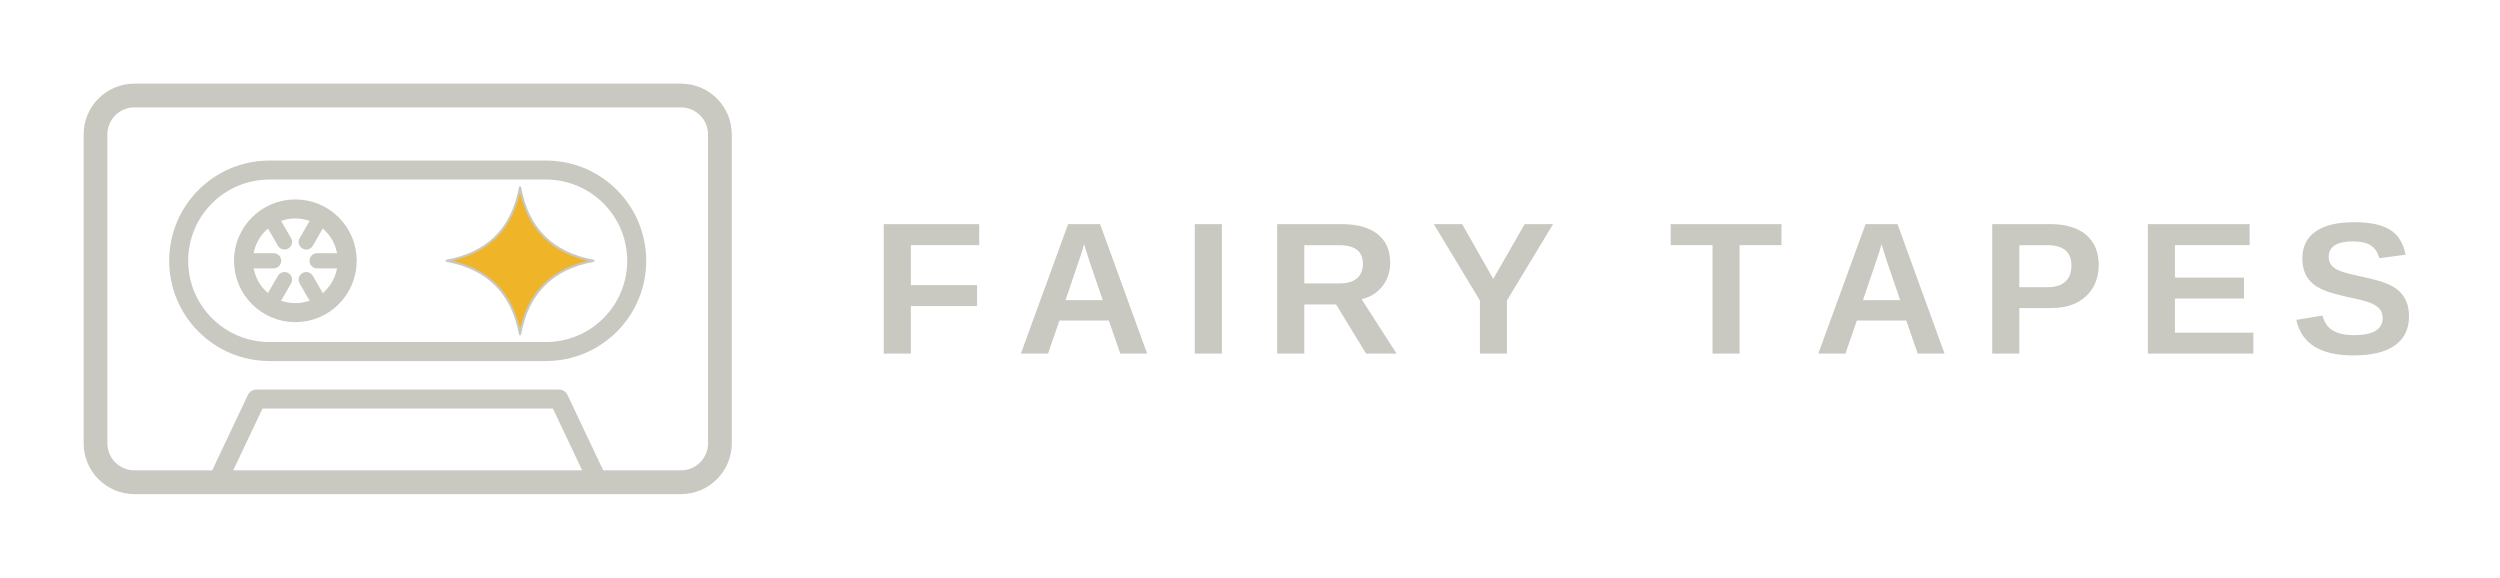
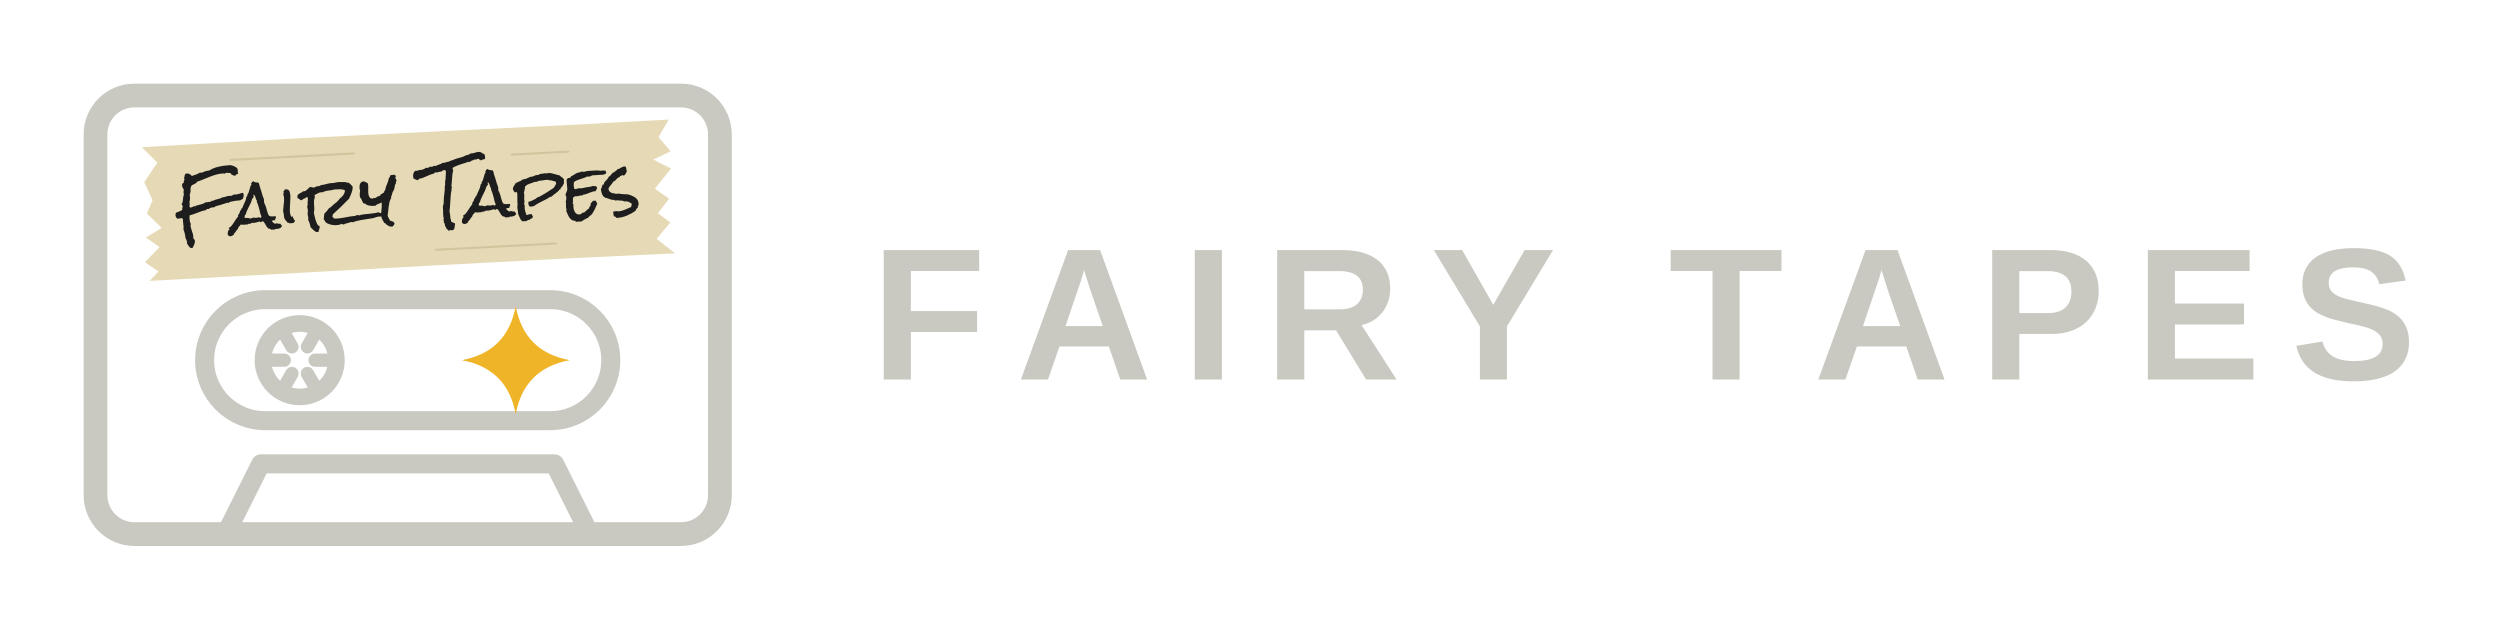
- <svg xmlns="http://www.w3.org/2000/svg" viewBox="0 0 717.44 165.8" width="717.44" height="165.8">
-   <g transform="translate(24 24) scale(0.62)" fill="none" stroke="#c9c9c2" stroke-linejoin="round">
-     <rect x="5.5" y="5.5" width="289" height="179" rx="18" stroke-width="11" />
-     <rect x="44" y="40" width="212" height="84" rx="42" stroke-width="8.8" />
-     <path d="M62 184L80 146H220L238 184" stroke-width="8.8" />
-     <circle cx="98" cy="82" r="24" stroke-width="8.8" />
-     <g stroke-width="7.04" stroke-linecap="round">
-       <path d="M108.08 82L116.72 82" />
-       <path d="M103.04 90.73L107.36 98.21" />
-       <path d="M92.96 90.73L88.64 98.21" />
-       <path d="M87.92 82L79.28 82" />
-       <path d="M92.96 73.27L88.64 65.79" />
-       <path d="M103.04 73.27L107.36 65.79" />
+ <svg xmlns="http://www.w3.org/2000/svg" viewBox="0 0 717.44 180.68" width="717.44" height="180.68">
+   <g transform="translate(24 24) scale(0.62)">
+     <g fill="none" stroke="#c9c9c2" stroke-linejoin="round">
+       <rect x="5.5" y="5.5" width="289" height="203" rx="18" stroke-width="11" />
+       <rect x="56" y="100" width="188" height="56" rx="28" stroke-width="8.8" />
+       <path d="M66 208L82 176H218L234 208" stroke-width="8.8" />
    </g>
-     <path d="M202 48Q207.29 76.71 236 82Q207.29 87.29 202 116Q196.71 87.29 168 82Q196.71 76.71 202 48Z" fill="#f0b429" />
+     <circle cx="100" cy="128" r="17" fill="none" stroke="#c9c9c2" stroke-width="7.7" />
+     <g stroke="#c9c9c2" stroke-width="6.16" stroke-linecap="round">
+       <path d="M107.14 128L113.26 128" />
+       <path d="M103.57 134.18L106.63 139.48" />
+       <path d="M96.43 134.18L93.37 139.48" />
+       <path d="M92.86 128L86.74 128" />
+       <path d="M96.43 121.82L93.37 116.52" />
+       <path d="M103.57 121.82L106.63 116.52" />
+     </g>
+     <path d="M200 103Q203.89 124.11 225 128Q203.89 131.89 200 153Q196.11 131.89 175 128Q196.11 124.11 200 103Z" fill="#f0b429" />
+     <g transform="translate(150 54) rotate(-3) translate(-123 -31)">
+       <path d="M1.4 0L8.17 7.55L1.66 16.22L5.07 24.77L2.12 30.78L8.6 37.81L1.06 41.86L7.15 46.64L0.03 53.25L6.08 57.87L1.72 62L74.8 61.9L135.71 61.75L196.61 61.74L245.33 62L237.14 54.86L243.88 47.6L238.3 43.05L243.84 36.63L237.52 31.6L245.52 22.71L237.52 18.13L245.71 14.71L240.49 7.86L245.64 0L196.79 0.08L135.73 -0.15L74.67 -0.32Z" fill="#e6dab6" stroke-linejoin="round" />
+       <path d="M42.08 8.06H99.2M134.93 54.56H190.57M172.21 12.4H198.41" stroke="#d2c59e" stroke-width="1" stroke-linecap="round" />
+       <path d="M47.31 24.54Q47.31 25 47.16 25.51Q47 26.03 46.76 26.42Q46.37 26.48 46.06 26.7Q45.76 26.91 45.58 26.97Q45.19 27.03 44.67 27Q44.16 27 43.73 27.03Q42.94 27.09 42.16 27.21Q41.37 27.33 40.61 27.48Q40.55 27.48 40.49 27.51Q40.43 27.51 40.43 27.58Q40.43 27.64 40.46 27.7Q40.49 27.76 40.49 27.82Q40.49 27.91 40.31 27.91Q39.97 27.91 39.85 27.7Q38.91 27.94 37.97 28.18Q37.03 28.45 36.06 28.67Q35.61 28.76 35.15 28.85Q34.67 28.94 34.21 29.09Q33.97 29.15 33.73 29.3L33.28 29.61Q33.12 29.58 33 29.55Q32.88 29.55 32.76 29.55Q32.24 29.55 31.7 29.73Q31.12 29.91 30.73 30.24L30.52 30.24Q30.21 30.24 30.09 30.15Q29.82 30.12 29.76 30.33Q29.7 30.52 29.55 30.67Q28.55 30.76 27.58 31.03Q26.61 31.27 25.67 31.61Q24.7 31.91 23.76 32.21Q22.79 32.52 21.82 32.7Q21.7 33.3 21.7 34.06Q21.7 34.67 21.79 35.42Q21.91 36.21 22.24 36.73L22.24 36.79Q22.24 36.94 22.12 37Q22 37.06 22 37.21Q22 37.97 22.18 38.67Q22.33 39.33 22.52 40Q22.7 40.64 22.85 41.27Q23.03 41.94 23.03 42.61Q23.03 42.79 23 42.97Q23 43.12 22.97 43.3Q23.06 43.58 23.24 43.76Q23.46 43.91 23.61 44.15Q23.64 44.3 23.64 44.43L23.64 44.73Q23.64 45.21 23.52 45.61Q23.4 46 23.21 46.34Q23.06 46.67 22.85 47Q22.64 47.37 22.46 47.76Q22.15 47.82 21.97 47.82Q21.55 47.82 21.27 47.61Q20.97 47.37 20.76 47Q20.58 46.67 20.36 46.34Q20.18 45.97 19.91 45.73Q19.94 45.58 19.97 45.46Q19.97 45.34 19.97 45.18Q19.97 44.61 19.79 44.03Q19.58 43.49 19.36 42.97Q19.33 41.97 19.15 41Q18.97 40.03 18.64 39.06Q18.7 38.73 18.73 38.36Q18.76 38.03 18.76 37.7Q18.76 36.85 18.67 36Q18.58 35.12 18.64 34.27Q18.55 34.12 18.46 34.03Q18.36 33.91 18.3 33.76L18.18 33.76Q17.76 33.76 17.33 33.85Q16.91 33.91 16.52 33.91Q16.36 33.91 16.24 33.91Q16.12 33.88 15.97 33.85Q15.64 33.55 15.48 33.12Q15.3 32.7 15.3 32.27Q15.3 31.61 15.64 31.09Q16.39 30.91 17.12 30.64Q17.85 30.39 18.52 30.03Q18.61 29.61 18.64 29.15Q18.64 28.7 18.94 28.33Q18.85 28.09 18.67 27.91Q18.46 27.7 18.46 27.42Q18.46 27.3 18.52 27.06Q18.82 26.73 18.94 26.21Q19.06 25.73 19.15 25.15Q19.24 24.61 19.33 24.03Q19.42 23.48 19.7 23.03Q19.64 22.79 19.61 22.51Q19.58 22.24 19.58 22Q19.58 21.64 19.64 21.27Q19.67 20.91 19.79 20.57Q19.46 20.18 19.27 19.67Q19.06 19.15 19.06 18.63Q19.06 17.66 20 17.39Q19.97 17.3 19.97 17.21Q19.94 17.12 19.94 17.03Q19.94 16.76 20.09 16.51Q20.24 16.27 20.33 16.03Q20.18 15.66 20.18 15.39Q20.18 15.15 20.27 14.97Q20.36 14.76 20.43 14.54Q20.52 14.24 20.55 14Q20.61 13.76 20.7 13.57Q20.82 13.42 21.03 13.33Q21.21 13.24 21.64 13.24Q22.27 13.24 22.88 13.63Q23.49 14.03 23.82 14.54Q24.15 14.51 24.4 14.39Q24.64 14.3 24.88 14.21Q25.09 14.12 25.33 14.06Q25.61 13.97 25.94 14Q26.03 13.79 26.27 13.72Q26.49 13.63 26.73 13.6Q26.97 13.54 27.15 13.48Q27.37 13.39 27.43 13.15Q27.55 13.24 27.7 13.24Q27.85 13.24 28 13.18Q28.15 13.15 28.3 13.15Q28.49 13.15 28.61 13.27Q29.4 12.85 30.24 12.66Q31.12 12.45 32 12.42Q34.03 11.3 36.31 10.91Q38.55 10.48 40.85 10.48Q41.16 10.48 41.49 10.45Q41.79 10.45 42.09 10.51Q42.4 10.57 42.79 10.72Q43.22 10.88 43.61 11.06Q44 11.27 44.37 11.54Q44.7 11.79 44.94 12Q45.19 12.51 45.19 13.03Q45.19 13.27 45.16 13.48Q45.13 13.69 45.13 13.94Q45.13 14.3 45.28 14.76Q45.19 14.72 44.97 14.72Q44.7 14.72 44.55 14.82Q44.37 14.94 44.22 15.09Q44.06 15.24 43.94 15.36Q43.79 15.48 43.67 15.48Q43.43 15.48 43.28 15.39Q43.13 15.3 42.94 15.21Q42.79 15.09 42.61 15.03Q42.43 14.94 42.19 14.97L42.19 14.85Q42.19 14.54 42 14.42Q41.79 14.33 41.67 14.12Q41.22 14.09 40.79 14Q40.37 13.91 39.91 13.91Q39.34 13.91 39 14.33Q38.85 14.27 38.76 14.18Q38.64 14.09 38.46 14.12L38.37 14.12Q36.79 14.12 35.25 14.45Q33.7 14.79 32.18 15.3Q30.7 15.79 29.18 16.33Q27.67 16.91 26.15 17.3Q25.79 17.79 25.43 18Q25.03 18.24 24.67 18.39Q24.3 18.54 23.94 18.66Q23.58 18.82 23.33 19.15Q23.09 19.48 22.94 20.06Q22.82 20.63 22.88 21.64Q22.73 21.82 22.7 22.03Q22.67 22.24 22.64 22.42Q22.61 22.6 22.55 22.79Q22.49 22.97 22.33 23.12Q22.39 23.42 22.43 23.7Q22.46 24 22.46 24.3Q22.46 25.54 22.03 26.73Q22.18 26.97 22.18 27.27Q22.18 27.58 22.09 27.85Q22 28.12 22 28.45Q22 28.76 22.12 28.97Q22.3 28.97 22.33 29.09L22.52 29.09Q23.06 29.09 23.43 28.82Q23.82 28.58 24.27 28.58Q24.36 28.58 24.46 28.64Q24.58 28.67 24.67 28.67Q24.88 28.67 24.85 28.55Q24.82 28.39 25 28.33L26.06 28.15Q27.06 27.97 27.97 27.73Q28.88 27.45 29.76 26.97Q29.97 27.06 30.24 27.06Q30.49 27.06 30.76 26.97Q31 26.91 31.24 26.91Q31.46 26.91 31.58 26.97Q31.76 26.85 32.03 26.76Q32.28 26.7 32.31 26.42L32.37 26.42Q32.49 26.42 32.55 26.48Q32.61 26.54 32.73 26.54L32.85 26.54Q33.46 26.24 33.97 26.12Q34.79 25.91 35.76 25.73Q36.7 25.57 37.43 25.15Q38.31 25.15 39.09 24.88Q39.91 24.61 40.76 24.61Q41.12 24.61 41.46 24.73Q41.76 24.51 42.16 24.42Q42.55 24.33 42.82 24.09Q43 24.12 43.19 24.15Q43.4 24.15 43.58 24.15Q44.49 24.15 45.31 23.91Q46.1 23.64 46.97 23.54Q47.19 23.76 47.25 24.03Q47.31 24.27 47.31 24.54ZM64.25 39.76Q64.16 40.15 63.89 40.43Q63.61 40.67 63.22 40.82Q62.82 40.97 62.43 41Q62.04 41.06 61.7 41.06Q61.55 41.06 61.43 41.03Q61.31 41.03 61.16 41.03Q61.01 41.03 61.01 41.18Q61.01 41.3 60.85 41.37Q60.7 41.3 60.55 41.27Q60.4 41.27 60.25 41.27Q60.07 41.27 59.85 41.27Q59.67 41.3 59.49 41.3Q59.25 41.3 59.16 41.27Q59.04 41.21 58.98 41.12Q58.88 41.06 58.82 40.97Q58.76 40.88 58.61 40.82Q58.4 40.73 58.28 40.79Q58.13 40.85 57.85 40.61Q57.52 40.3 57.25 39.88Q57.01 39.46 56.76 38.97Q56.52 38.52 56.28 38.03Q56.01 37.55 55.64 37.21L55.4 37.21Q54.88 37.21 54.67 37.64Q54.52 37.55 54.37 37.43Q54.22 37.3 54.04 37.21Q53.37 37.43 52.61 37.55Q51.88 37.7 51.16 37.7L50.73 37.7Q50.55 37.7 50.34 37.64Q50.07 37.76 49.82 37.94Q49.58 38.09 49.28 38.09Q49.1 38.09 48.85 37.97Q48.7 37.97 48.7 38.12Q48.73 38.27 48.52 38.27L48.25 38.27Q47.82 38.27 47.43 38.3Q47.03 38.33 46.61 38.33Q46.06 38.33 45.46 38.18Q45.31 38.27 45.13 38.27Q45 38.33 44.97 38.46Q44.91 38.61 44.85 38.7Q44.79 38.79 44.67 38.88Q44.58 38.94 44.4 38.91Q44.34 39.27 44.09 39.49Q43.85 39.7 43.85 40.09Q43.55 40.27 43.34 40.55Q43.13 40.82 42.91 41.12Q42.7 41.4 42.49 41.67Q42.28 41.94 41.94 42.09Q41.79 42.27 41.85 42.64Q41.52 42.91 41.06 43.12Q40.58 43.34 40.16 43.34Q39.31 43.34 38.97 42.43Q38.97 42.12 39.03 41.79Q39.06 41.43 39.15 41.12Q39.25 40.82 39.43 40.58Q39.61 40.3 39.94 40.18Q39.94 39.94 39.76 39.82Q39.58 39.73 39.61 39.46Q40.4 39.06 41 38.46Q41.58 37.82 42.06 37.12Q42.55 36.43 43.06 35.73Q43.58 35 44.19 34.46L44.19 33.82Q45.06 32.88 45.34 31.7Q45.67 31.64 45.76 31.39Q45.88 31.18 45.88 30.85Q46.03 30.85 46.06 30.7Q46.13 30.58 46.31 30.64Q46.58 29.91 46.91 29.33Q47.25 28.73 47.55 28.12Q47.88 27.51 48.16 26.88Q48.4 26.21 48.52 25.42Q48.91 25.39 48.97 25.03Q49 24.67 49.07 24.36Q49.52 23.94 49.73 23.39Q49.97 22.82 50.13 22.21Q50.31 21.6 50.55 21Q50.76 20.39 51.19 19.91L51.19 19.82Q51.19 19.7 51.07 19.63Q50.94 19.6 50.94 19.45Q50.97 19.42 50.97 19.39Q51.31 19.24 51.49 18.91Q51.67 18.54 52.04 18.42Q52.64 18.91 53.13 19.03Q53.61 19.12 54.37 19.18Q54.76 19.6 54.79 20.18Q54.85 20.76 55.01 21.3Q55.22 22.27 55.52 23.15Q55.79 24.06 55.95 25Q56.04 25.57 56.28 26.09Q56.49 26.58 56.58 27.12Q56.64 27.51 56.58 28.03Q56.52 28.58 56.7 28.94L56.91 29.42Q57.07 29.76 57.16 30.09Q57.28 30.45 57.37 30.82Q57.61 31.7 57.79 32.73Q57.98 33.73 58.4 34.58Q58.55 34.88 58.85 34.97Q59.16 35.09 59.55 35.15Q59.95 35.18 60.31 35.18Q60.67 35.15 60.95 35.15L61.25 35.15Q61.43 35.15 61.58 35.21Q61.7 35.46 61.7 35.64Q61.7 36 61.46 36.21Q61.25 36.39 61.25 36.67Q61.25 36.82 61.37 37Q61.25 36.97 61.01 36.97Q60.31 36.97 59.67 37.21Q59.92 37.7 60.31 38.06Q60.7 38.39 61.16 38.7Q61.43 38.46 61.76 38.46Q62.13 38.46 62.43 38.61Q62.73 38.76 63.1 38.76Q63.37 38.76 63.49 38.7Q63.73 38.94 63.89 39.24Q64.01 39.52 64.25 39.76ZM55.01 35Q54.94 34.52 54.79 34.3Q54.67 34.06 54.58 33.73Q54.46 33.33 54.43 32.85Q54.37 32.39 54.28 31.94Q54.07 30.94 53.82 29.91Q53.58 28.91 53.19 27.97Q53.31 27.79 53.31 27.64L53.31 27.54Q53.04 27.27 52.91 26.82Q52.79 26.39 52.7 25.97Q52.58 25.54 52.43 25.18Q52.28 24.82 51.91 24.57Q51.82 24.76 51.82 24.97Q51.82 25.18 51.88 25.36Q51.91 25.54 51.91 25.76Q51.61 25.91 51.49 26.21Q51.34 26.51 51.07 26.7Q50.82 27.64 50.37 28.48Q49.94 29.33 49.43 30.15Q48.94 31 48.52 31.82Q48.07 32.67 47.79 33.61Q47.43 33.85 47.28 34.27Q47.16 34.7 47.16 35.09Q47.43 35.24 47.76 35.27Q48.1 35.27 48.43 35.27Q48.76 35.27 49.04 35.33Q49.34 35.39 49.58 35.64Q49.97 35.52 50.43 35.49Q50.88 35.42 51.19 35.21Q51.76 35.42 52.46 35.42Q52.79 35.42 53.16 35.36Q53.49 35.3 53.82 35.21Q54.07 35.27 54.22 35.42Q54.37 35.55 54.67 35.52Q54.82 35.39 54.85 35.27Q54.88 35.12 55.01 35ZM70.43 37.85Q70.28 38.09 70.07 38.27Q69.86 38.49 69.67 38.7Q69.46 38.76 69.22 38.76Q68.98 38.76 68.73 38.76Q68.52 38.76 68.34 38.76Q68.13 38.76 68.04 38.88Q67.8 38.82 67.67 38.67Q67.55 38.52 67.25 38.49Q67.13 38.46 67.01 38.49Q66.58 37.97 66.19 37.43Q65.83 36.85 65.52 36.33Q65.49 35.24 65.34 34.12Q65.31 33.85 65.25 33.61Q65.19 33.33 65.16 33.09Q65.16 32.79 65.19 32.52Q65.25 32.24 65.28 32Q65.4 31.15 65.52 30.3Q65.67 29.48 65.8 28.64Q65.92 27.85 65.92 27Q65.92 26.15 65.64 25.42L65.61 25.27Q65.67 25.03 65.76 24.88Q65.83 24.73 65.86 24.51Q65.92 24.18 65.7 24.03Q65.8 23.79 66.01 23.73Q66.22 23.64 66.25 23.39Q66.28 23.27 66.25 23.15Q66.49 23.06 66.73 22.97Q66.98 22.91 67.22 22.97Q67.61 23.03 67.92 23.21Q68.19 23.42 68.46 23.64Q68.95 25.06 68.86 26.67Q68.77 28.24 68.55 29.85Q68.34 31.42 68.28 32.97Q68.22 34.49 68.77 35.79L68.83 35.82Q68.98 35.85 69.07 35.7Q69.16 35.58 69.31 35.61Q69.4 35.67 69.43 35.67Q69.55 36.24 69.83 36.79Q70.1 37.33 70.43 37.85ZM111.1 36.76Q111.04 37.21 110.77 37.46Q110.53 37.67 110.2 37.88Q110.07 37.85 109.92 37.85Q109.8 37.82 109.65 37.82Q108.74 37.79 107.92 38.06Q107.1 38.33 106.26 38.46Q105.95 38.52 105.68 38.49Q105.44 38.49 105.16 38.55Q104.22 38.7 103.16 38.76Q102.1 38.85 101.04 39Q99.98 39.12 98.95 39.33Q97.92 39.52 97.04 39.88Q96.95 39.82 96.86 39.73Q96.77 39.67 96.65 39.67Q96.34 39.67 96.1 39.76Q95.83 39.85 95.56 39.82Q95.25 40 94.92 40.06Q94.59 40.12 94.25 40.18Q93.89 40.21 93.59 40.3Q93.25 40.4 92.95 40.64Q92.71 40.52 92.37 40.52Q92.04 40.49 91.92 40.27Q91.22 40.61 90.5 40.7Q89.74 40.79 88.95 40.76Q88.46 40.73 87.8 40.61Q87.16 40.49 86.49 40.27Q85.86 40.03 85.28 39.73Q84.74 39.43 84.43 38.97Q84.22 38.7 84.13 38.33Q84.04 37.97 83.71 37.79Q83.8 37.12 83.92 36.46Q84.04 35.82 84.16 35.12Q84.77 34.64 85.28 34.06Q85.83 33.52 86.28 32.88Q86.86 32.61 87.34 32.24Q87.83 31.85 88.31 31.45Q88.8 31.06 89.28 30.67Q89.8 30.27 90.34 29.97Q90.43 29.79 90.59 29.64Q90.77 29.51 90.95 29.36Q91.13 29.24 91.25 29.09Q91.4 28.91 91.47 28.67Q92.5 28.06 93.28 27.12Q94.04 26.15 94.28 24.97Q93.77 24.57 93.13 24.42Q92.5 24.3 91.83 24.24Q91.22 24.21 90.59 24.24Q89.95 24.27 89.31 24.21Q88.65 24.42 87.98 24.48Q87.28 24.54 86.59 24.57Q85.92 24.64 85.25 24.76Q84.59 24.88 83.95 25.24Q83.83 25.24 83.74 25.21Q83.62 25.18 83.52 25.18Q82.55 25.15 81.74 25.54Q80.92 25.97 80.1 26.33Q80.04 26.45 80.04 26.51Q80.04 26.7 80.13 26.85Q80.19 27.03 80.19 27.21Q80.16 27.24 80.16 27.27Q80.16 27.3 80.13 27.33Q80.1 27.45 80.07 27.58Q80.01 27.7 79.95 27.85Q79.65 28.79 79.62 29.73Q79.58 30.48 79.62 31.21Q79.65 31.97 79.62 32.73Q79.55 33.7 79.31 34.52Q79.46 35.21 79.58 36Q79.71 36.79 79.86 37.55Q80.04 38.33 80.31 39.06Q80.55 39.79 80.98 40.43Q80.95 40.49 81.01 40.52Q81.07 40.55 81.1 40.55L81.34 40.55Q81.49 40.55 81.46 40.67Q81.52 40.76 81.55 40.82Q81.59 40.91 81.68 40.97Q81.74 41.06 81.68 41.21Q81.65 41.79 81.37 42.3Q81.1 42.79 81.07 43.4Q80.71 43.49 80.4 43.49Q79.89 43.46 79.52 43.18Q79.13 42.94 78.8 42.58Q78.49 42.24 78.19 41.88Q77.89 41.49 77.52 41.24Q77.31 40.4 77.13 39.4Q76.95 38.39 76.49 37.67Q76.61 37.43 76.61 37.03Q76.65 36.43 76.52 35.85Q76.37 35.27 76.43 34.7Q76.43 34.36 76.52 34.03Q76.58 33.7 76.61 33.39Q76.65 32.88 76.52 32.42Q76.37 31.94 76.4 31.42Q76.43 31.18 76.52 30.97Q76.58 30.76 76.74 30.58Q76.58 30.21 76.65 29.91Q76.68 29.39 76.77 28.94Q76.86 28.51 76.89 28.06Q76.89 27.82 76.86 27.61Q76.83 27.39 76.77 27.18L76.49 27.09Q76.31 27.09 76.16 27.18Q76.01 27.27 75.89 27.39Q75.77 27.48 75.68 27.58Q75.58 27.64 75.49 27.64Q75.43 27.64 75.37 27.64Q75.28 27.61 75.22 27.61Q75.16 27.61 75.01 27.73Q74.83 27.85 74.61 28Q74.4 28.12 74.19 28.24Q73.98 28.39 73.86 28.42Q73.52 28.36 73.34 28.18Q73.16 28.03 72.98 27.88Q72.83 27.7 72.64 27.58Q72.46 27.42 72.22 27.45Q72.13 27.3 72.1 27.09Q72.1 26.88 72.13 26.67L72.13 26.18Q72.31 25.82 72.67 25.54Q73.01 25.3 73.4 25.12L74.16 24.79Q74.55 24.61 74.86 24.33L75.13 24.33Q75.68 24.36 76.07 24.12Q76.46 23.88 76.83 23.57Q77.19 23.27 77.55 22.94Q77.92 22.6 78.37 22.42Q78.68 22.57 79.04 22.7Q79.4 22.79 79.8 22.82Q80.16 22.82 80.58 22.7Q81.01 22.57 81.22 22.27Q81.37 22.33 81.49 22.33Q81.59 22.33 81.74 22.33Q82.19 22.36 82.62 22.21Q83.07 22.06 83.49 21.82Q84.07 21.85 84.65 21.73Q85.22 21.64 85.8 21.51Q86.37 21.39 86.95 21.3Q87.53 21.18 88.13 21.21Q89.1 21.24 90.04 21.06Q91.01 20.85 91.98 20.91Q92.65 20.94 93.31 21Q93.98 21.06 94.68 21.06Q95.04 21.21 95.37 21.36Q95.68 21.48 96.16 21.42Q97.1 22.24 97.86 23.3L97.86 23.79Q97.83 24.48 97.62 25.12Q97.44 25.79 97.13 26.42Q96.86 27.06 96.53 27.67Q96.22 28.27 95.92 28.85Q93.98 30.61 92.07 32.33Q90.13 34.03 88.1 35.64Q88.04 35.94 87.95 36.18Q87.83 36.39 87.8 36.67Q87.8 36.82 87.83 36.91Q88.04 36.97 88.19 37.12Q88.37 37.3 88.31 37.55L88.59 37.55Q88.71 37.55 88.71 37.67L89.19 37.7Q90.31 37.76 91.43 37.64Q92.56 37.52 93.71 37.39Q94.86 37.24 95.98 37.09Q97.1 36.97 98.22 36.94Q98.5 36.85 98.77 36.79Q99.07 36.73 99.31 36.55L99.41 36.55Q99.62 36.55 99.71 36.67Q99.83 36.79 100.01 36.82Q100.16 36.82 100.35 36.76Q100.5 36.7 100.68 36.67Q101.1 36.55 101.56 36.52Q102.01 36.49 102.47 36.43Q104.16 36.27 105.86 36.24Q107.56 36.21 109.23 35.82Q109.38 36.03 109.65 36.09Q109.92 36.18 110.2 36.24Q110.5 36.3 110.74 36.39Q111.01 36.49 111.1 36.76ZM118.35 21.54Q118.35 21.82 118.14 22Q117.92 22.18 117.92 22.27Q117.92 22.42 117.98 22.51Q118.04 22.57 118.04 22.67L118.04 22.82Q117.74 23.12 117.59 23.45Q117.44 23.79 117.35 24.18Q117.26 24.54 117.2 24.91Q117.11 25.3 116.98 25.67Q116.83 26.03 116.62 26.27Q116.38 26.51 116.23 26.85Q115.98 27.39 115.86 27.94Q115.74 28.51 115.38 28.97L115.38 29.12Q115.35 29.33 115.5 29.48Q114.92 30.21 114.59 31.24Q114.29 32.27 114.07 33.36Q113.86 34.49 113.71 35.61Q113.56 36.7 113.35 37.58Q113.5 38.24 113.8 38.82Q114.14 39.4 114.41 40.03Q115.01 40.15 115.56 40.43Q116.11 40.7 116.35 41.27Q116.29 41.88 115.95 42.21Q115.62 42.55 115.17 42.88Q114.83 42.76 114.62 42.7Q114.41 42.61 114.01 42.67Q113.44 42.24 112.95 41.97Q112.47 41.7 112.07 41.06Q112.01 40.97 111.89 40.97L111.65 40.97Q111.5 40.61 111.29 40.21Q111.07 39.82 110.86 39.4Q110.65 38.94 110.53 38.52Q110.38 38.09 110.38 37.73Q110.38 36.21 110.65 34.73Q110.92 33.24 110.92 31.7L110.92 31.39Q110.35 31.55 109.77 31.82Q109.2 32.09 108.59 32.24Q108.38 32.3 108.35 32.45Q108.32 32.58 108.16 32.67Q107.89 32.7 107.62 32.73Q107.35 32.73 107.1 32.73Q106.62 32.73 106.07 32.7Q105.5 32.64 104.98 32.49Q104.44 32.36 103.98 32.09Q103.53 31.82 103.16 31.39Q103.1 31.42 103.01 31.45Q102.95 31.48 102.86 31.48Q102.77 31.48 102.68 31.45Q102.59 31.42 102.53 31.39Q102.28 31.09 102.13 30.7L101.83 29.91Q101.68 29.55 101.53 29.18Q101.35 28.82 101.04 28.55Q100.95 28 100.95 27.48Q100.95 26.97 101.04 26.45Q101.1 25.97 101.25 25.45Q101.13 25.09 101.07 24.73Q101.04 24.33 101.04 23.94Q101.04 23.51 101.13 23.03Q101.22 22.54 101.44 22.15Q101.65 21.76 102.01 21.48Q102.38 21.21 102.92 21.21Q103.5 21.21 104.01 21.54Q104.5 21.85 104.98 22.18Q105.04 22.51 105.07 22.88Q105.1 23.21 105.1 23.61Q105.1 24.3 105.01 25.03Q104.95 25.76 104.95 26.48Q104.95 27.27 105.13 27.94Q105.35 28.61 105.83 29.18L105.95 29.18Q106.19 29.15 106.38 29.27Q106.56 29.39 106.77 29.39Q106.98 29.39 107.1 29.24Q107.23 29.06 107.41 29.06Q107.59 29.06 107.68 29.12Q107.77 29.18 107.83 29.18Q108.13 29.18 108.56 28.94Q108.98 28.7 109.1 28.42Q109.23 28.51 109.38 28.51Q109.62 28.51 109.83 28.36Q110.04 28.21 110.38 28.21Q110.53 28.21 110.5 28Q110.47 27.76 110.59 27.7Q110.95 27.54 111.38 27.27Q111.8 27 112.07 26.94Q112.23 26.54 112.44 26.21Q112.68 25.88 112.92 25.57Q113.01 24.88 113.26 24.27Q113.53 23.64 113.83 23.03Q114.14 22.39 114.38 21.79Q114.65 21.15 114.74 20.48Q115.07 20.15 115.26 19.79Q115.47 19.39 115.59 19Q115.89 18.91 116.35 18.91Q116.8 18.88 117.11 18.88L117.62 18.88Q117.71 19.06 117.86 19.21L118.14 19.51Q117.89 19.91 117.89 20.33Q117.89 20.67 118.04 20.97Q118.17 21.27 118.35 21.54ZM159.81 13.69Q159.57 13.85 159.32 13.88Q159.05 13.91 158.75 13.97Q158.47 14 158.23 14.09Q158.02 14.18 157.9 14.42Q157.6 14.12 157.23 13.91Q156.87 13.69 156.54 13.48Q156.23 13.54 155.93 13.69Q155.63 13.85 155.35 13.85Q155.14 13.85 154.93 13.69Q154.69 13.88 154.38 14Q154.08 14.09 153.72 14.18Q153.38 14.27 153.11 14.42Q152.84 14.57 152.72 14.85Q152.66 14.72 152.41 14.76Q152.2 14.82 152.17 14.63Q151.23 14.94 150.26 15.18Q149.26 15.42 148.29 15.69Q147.32 15.97 146.38 16.27Q145.44 16.6 144.53 17.09Q144.5 17.12 144.5 17.18Q144.5 17.45 144.59 17.73Q144.68 18 144.75 18.24Q144.2 20.03 144.05 21.91Q143.87 23.76 143.56 25.57L143.56 25.7Q143.56 25.85 143.68 25.91Q143.81 26 143.81 26.15L143.78 26.21Q143.62 26.3 143.56 26.48Q143.5 26.64 143.5 26.82Q143.5 26.94 143.56 27.18Q143.05 28.85 142.9 30.61Q142.75 32.36 142.5 34.09L142.23 36.06Q142.17 36.21 142.14 36.39Q142.08 36.55 142.08 36.73Q142.08 37.67 142.23 38.58Q142.35 39.49 142.29 40.43Q142.56 40.85 142.56 41.24Q142.56 41.37 142.53 41.52Q142.53 41.67 142.5 41.82Q142.9 42.21 143.41 42.37Q143.93 42.55 144.32 42.88L144.32 43Q144.32 43.3 144.23 43.58Q144.17 43.85 144.11 44.15Q144.05 44.4 143.96 44.85Q143.9 45.27 143.78 45.43Q143.62 45.64 143.35 45.79Q143.05 45.97 142.81 45.97Q142.71 45.97 142.53 45.88Q142.38 45.79 142.29 45.73Q142.14 45.73 141.9 45.88Q141.65 46.03 141.44 46.03Q141.32 46.03 141.23 46Q141.14 46 141.02 45.94Q140.9 45.64 140.68 45.43Q140.44 45.18 140.17 45Q140.2 44.58 140.02 44.37Q139.84 44.15 139.65 43.82Q139.59 43.43 139.56 42.88Q139.5 42.37 139.11 42.12Q139.23 41.91 139.23 41.55Q139.23 41.4 139.2 41.24Q139.14 41.06 139.02 40.97L139.02 40.91Q138.99 40.76 139.11 40.67Q139.23 40.61 139.23 40.46L139.23 40.33Q139.05 39.4 139.05 38.36Q139.05 37.39 139.11 36.43Q139.14 35.46 139.11 34.49Q139.26 34.33 139.38 34Q139.47 33.7 139.53 33.3Q139.59 32.91 139.62 32.55Q139.62 32.18 139.65 31.94Q139.81 30.24 140.14 28.61Q140.44 26.97 140.5 25.24Q140.65 25 140.68 24.64Q140.71 24.24 140.71 23.82Q140.71 23.39 140.78 22.97Q140.84 22.54 141.02 22.27Q141.02 21.42 141.17 20.57Q141.32 19.76 141.32 18.88Q141.32 18.48 141.23 18.03Q140.93 17.91 140.68 17.91Q140.38 17.91 140.02 18.03Q139.68 18.18 139.53 18.45Q138.9 18.48 138.26 18.63Q137.65 18.82 137.02 18.82L136.71 18.82Q136.62 18.82 136.47 18.79Q136.26 18.88 136.02 18.94Q135.8 19 135.84 19.3Q134.93 19.39 134.05 19.7Q133.17 19.97 132.32 20.33Q131.47 20.67 130.59 20.97Q129.71 21.24 128.8 21.33Q128.47 21.48 128.38 21.97Q127.74 21.91 127.29 21.64Q126.83 21.36 126.26 21.12Q126.08 20.51 126.08 19.94Q126.08 19.21 126.38 18.54Q126.65 17.85 127.32 17.51Q127.47 17.54 127.59 17.57Q127.71 17.57 127.83 17.57Q128.32 17.57 128.8 17.39Q129.26 17.24 129.77 17.24Q129.93 17.24 130.11 17.3Q130.29 17.21 130.62 17.12Q130.93 17.06 131.2 16.97Q131.5 16.91 131.71 16.76Q131.96 16.6 132.02 16.33Q132.17 16.45 132.35 16.48Q132.53 16.51 132.71 16.51Q133.08 16.51 133.5 16.36Q133.93 16.21 134.14 15.91Q134.35 16.12 134.74 16.12Q135.17 16.12 135.56 15.91Q135.96 15.69 136.35 15.69Q136.62 15.69 136.77 15.91Q137.11 15.63 137.56 15.48Q137.99 15.33 138.47 15.21Q138.93 15.09 139.32 14.94Q139.71 14.79 139.96 14.54Q140.11 14.57 140.41 14.57Q140.93 14.57 141.38 14.42Q141.84 14.3 142.32 14.18L142.93 14.12Q143.17 14.09 143.38 13.97Q143.56 13.85 143.78 13.76Q143.99 13.66 144.2 13.6Q144.41 13.54 144.75 13.57Q145.44 13.21 146.26 13Q147.05 12.79 147.9 12.63Q148.72 12.45 149.5 12.24Q150.32 12.03 151.02 11.57L151.11 11.57Q151.72 11.57 152.29 11.36Q152.87 11.15 153.35 10.82Q153.44 10.85 153.53 10.85L153.75 10.85Q154.57 10.85 155.35 10.6Q156.14 10.36 156.99 10.36Q157.5 10.36 157.81 10.48Q158.08 10.63 158.32 10.82Q158.57 11 158.84 11.18Q159.11 11.36 159.51 11.45Q159.78 11.97 159.78 12.54Q159.78 13.12 159.81 13.69ZM172.81 39.76Q172.72 40.15 172.45 40.43Q172.17 40.67 171.78 40.82Q171.39 40.97 170.99 41Q170.6 41.06 170.26 41.06Q170.11 41.06 169.99 41.03Q169.87 41.03 169.72 41.03Q169.57 41.03 169.57 41.18Q169.57 41.3 169.42 41.37Q169.26 41.3 169.11 41.27Q168.96 41.27 168.81 41.27Q168.63 41.27 168.42 41.27Q168.23 41.3 168.05 41.3Q167.81 41.3 167.72 41.27Q167.6 41.21 167.54 41.12Q167.45 41.06 167.39 40.97Q167.32 40.88 167.17 40.82Q166.96 40.73 166.84 40.79Q166.69 40.85 166.42 40.61Q166.08 40.3 165.81 39.88Q165.57 39.46 165.32 38.97Q165.08 38.52 164.84 38.03Q164.57 37.55 164.2 37.21L163.96 37.21Q163.45 37.21 163.23 37.64Q163.08 37.55 162.93 37.43Q162.78 37.3 162.6 37.21Q161.93 37.43 161.17 37.55Q160.44 37.7 159.72 37.7L159.29 37.7Q159.11 37.7 158.9 37.64Q158.63 37.76 158.38 37.94Q158.14 38.09 157.84 38.09Q157.66 38.09 157.41 37.97Q157.26 37.97 157.26 38.12Q157.29 38.27 157.08 38.27L156.81 38.27Q156.38 38.27 155.99 38.3Q155.6 38.33 155.17 38.33Q154.63 38.33 154.02 38.18Q153.87 38.27 153.69 38.27Q153.56 38.33 153.53 38.46Q153.47 38.61 153.41 38.7Q153.35 38.79 153.23 38.88Q153.14 38.94 152.96 38.91Q152.9 39.27 152.66 39.49Q152.41 39.7 152.41 40.09Q152.11 40.27 151.9 40.55Q151.69 40.82 151.47 41.12Q151.26 41.4 151.05 41.67Q150.84 41.94 150.5 42.09Q150.35 42.27 150.41 42.64Q150.08 42.91 149.62 43.12Q149.14 43.34 148.72 43.34Q147.87 43.34 147.53 42.43Q147.53 42.12 147.59 41.79Q147.62 41.43 147.72 41.12Q147.81 40.82 147.99 40.58Q148.17 40.3 148.5 40.18Q148.5 39.94 148.32 39.82Q148.14 39.73 148.17 39.46Q148.96 39.06 149.56 38.46Q150.14 37.82 150.63 37.12Q151.11 36.43 151.63 35.73Q152.14 35 152.75 34.46L152.75 33.82Q153.63 32.88 153.9 31.7Q154.23 31.64 154.32 31.39Q154.44 31.18 154.44 30.85Q154.6 30.85 154.63 30.7Q154.69 30.58 154.87 30.64Q155.14 29.91 155.47 29.33Q155.81 28.73 156.11 28.12Q156.44 27.51 156.72 26.88Q156.96 26.21 157.08 25.42Q157.47 25.39 157.54 25.03Q157.57 24.67 157.63 24.36Q158.08 23.94 158.29 23.39Q158.54 22.82 158.69 22.21Q158.87 21.6 159.11 21Q159.32 20.39 159.75 19.91L159.75 19.82Q159.75 19.7 159.63 19.63Q159.51 19.6 159.51 19.45Q159.54 19.42 159.54 19.39Q159.87 19.24 160.05 18.91Q160.23 18.54 160.6 18.42Q161.2 18.91 161.69 19.03Q162.17 19.12 162.93 19.18Q163.32 19.6 163.35 20.18Q163.41 20.76 163.57 21.3Q163.78 22.27 164.08 23.15Q164.35 24.06 164.51 25Q164.6 25.57 164.84 26.09Q165.05 26.58 165.14 27.12Q165.2 27.51 165.14 28.03Q165.08 28.58 165.26 28.94L165.48 29.42Q165.63 29.76 165.72 30.09Q165.84 30.45 165.93 30.82Q166.17 31.7 166.35 32.73Q166.54 33.73 166.96 34.58Q167.11 34.88 167.42 34.97Q167.72 35.09 168.11 35.15Q168.51 35.18 168.87 35.18Q169.23 35.15 169.51 35.15L169.81 35.15Q169.99 35.15 170.14 35.21Q170.26 35.46 170.26 35.64Q170.26 36 170.02 36.21Q169.81 36.39 169.81 36.67Q169.81 36.82 169.93 37Q169.81 36.97 169.57 36.97Q168.87 36.97 168.23 37.21Q168.48 37.7 168.87 38.06Q169.26 38.39 169.72 38.7Q169.99 38.46 170.32 38.46Q170.69 38.46 170.99 38.61Q171.29 38.76 171.66 38.76Q171.93 38.76 172.05 38.7Q172.29 38.94 172.45 39.24Q172.57 39.52 172.81 39.76ZM163.57 35Q163.51 34.52 163.35 34.3Q163.23 34.06 163.14 33.73Q163.02 33.33 162.99 32.85Q162.93 32.39 162.84 31.94Q162.63 30.94 162.38 29.91Q162.14 28.91 161.75 27.97Q161.87 27.79 161.87 27.64L161.87 27.54Q161.6 27.27 161.48 26.82Q161.35 26.39 161.26 25.97Q161.14 25.54 160.99 25.18Q160.84 24.82 160.47 24.57Q160.38 24.76 160.38 24.97Q160.38 25.18 160.44 25.36Q160.47 25.54 160.47 25.76Q160.17 25.91 160.05 26.21Q159.9 26.51 159.63 26.7Q159.38 27.64 158.93 28.48Q158.5 29.33 157.99 30.15Q157.5 31 157.08 31.82Q156.63 32.67 156.35 33.61Q155.99 33.85 155.84 34.27Q155.72 34.7 155.72 35.09Q155.99 35.24 156.32 35.27Q156.66 35.27 156.99 35.27Q157.32 35.27 157.6 35.33Q157.9 35.39 158.14 35.64Q158.54 35.52 158.99 35.49Q159.44 35.42 159.75 35.21Q160.32 35.42 161.02 35.42Q161.35 35.42 161.72 35.36Q162.05 35.3 162.38 35.21Q162.63 35.27 162.78 35.42Q162.93 35.55 163.23 35.52Q163.38 35.39 163.41 35.27Q163.45 35.12 163.57 35ZM195.69 25.45Q195.69 25.88 195.66 26.27Q195.63 26.7 195.57 27.12Q195.39 27.39 195.18 27.64Q194.99 27.85 194.93 28.18Q194.6 28.42 194.21 28.82Q193.81 29.24 193.87 29.67L193.45 29.67Q193.09 30.18 192.63 30.58Q192.15 30.97 191.63 31.3L190.57 32Q190.09 32.33 189.63 32.76Q189.39 32.79 189.24 32.85Q189.12 32.91 188.87 32.88Q187.96 33.49 186.96 33.91Q185.96 34.36 184.96 34.79Q183.99 35.21 182.99 35.7Q182.02 36.18 181.14 36.79Q181.05 36.76 180.9 36.76Q180.63 36.76 180.39 36.85Q180.11 36.91 179.84 36.91Q179.72 36.91 179.54 36.88Q179.33 36.85 179.24 36.79Q179.11 36.7 178.99 36.52Q178.87 36.33 178.81 36.12Q178.75 35.91 178.72 35.7Q178.69 35.49 178.69 35.33Q178.69 35.15 178.72 34.97Q178.75 34.76 178.81 34.58Q179.66 34.52 180.54 34.12Q181.42 33.73 182.21 33.39Q182.42 33.3 182.54 33.15Q182.69 33.03 182.84 32.94Q182.96 32.82 183.14 32.73Q183.33 32.64 183.6 32.64L183.69 32.64Q185.54 31.79 187.36 30.79Q189.15 29.79 190.9 28.73Q190.99 28.48 191.18 28.21Q191.39 27.94 191.57 27.7Q191.75 27.42 191.87 27.18Q192.02 26.91 192.02 26.64Q192.02 26.12 191.54 25.76L191.42 25.76Q191.06 25.76 190.78 25.64Q190.51 25.54 190.3 25.45Q190.05 25.33 189.75 25.27Q189.45 25.18 189.09 25.21Q188.93 25.09 188.6 25Q188.27 24.91 188.05 24.91Q186.99 24.91 185.96 25.06Q184.93 25.18 183.9 25.21Q183.63 25.36 183.39 25.48Q183.14 25.61 182.84 25.61Q182.69 25.61 182.57 25.57Q182.45 25.57 182.3 25.54Q181.72 25.79 181.02 25.94Q180.33 26.12 179.63 26.33Q178.93 26.54 178.33 26.88Q177.75 27.21 177.42 27.76Q177.42 27.91 177.48 28.03Q177.54 28.12 177.54 28.27L177.54 28.39Q177.36 28.58 177.3 28.79Q177.23 29 177.2 29.24Q177.17 29.45 177.14 29.67Q177.08 29.91 176.9 30.09Q177.02 30.55 177.02 31.09Q177.02 31.67 176.96 32.27Q176.87 32.85 176.87 33.45Q176.87 34 176.99 34.46Q176.81 34.64 176.84 34.97Q176.87 35.33 176.69 35.52Q176.69 35.76 176.84 35.85Q176.96 35.94 176.99 36.15Q176.87 36.64 176.87 37.24Q176.87 38.09 177.08 38.97Q177.27 39.88 177.54 40.73Q177.99 40.58 178.54 40.49Q179.11 40.36 179.6 40.36Q179.69 40.36 179.78 40.4Q179.87 40.4 179.96 40.4Q180.02 40.73 180.2 41Q180.39 41.27 180.51 41.58Q180.39 41.79 180.27 41.91Q180.17 42.06 180.17 42.3Q179.75 42.33 179.48 42.52Q179.2 42.7 178.9 42.94L178.78 42.94Q178.27 42.94 177.93 43.15Q177.63 43.34 177.2 43.58Q176.84 43.43 176.51 43.43Q176.11 43.43 175.72 43.58Q175.26 43.37 174.96 42.94Q174.66 42.52 174.45 41.97Q174.23 41.46 174.08 40.94Q173.93 40.4 173.72 39.97L173.72 39.49Q173.72 38.79 173.6 38.15Q173.51 37.52 173.51 36.85Q173.51 36.58 173.54 36.27Q173.6 36 173.72 35.73Q173.66 35.46 173.66 35.21L173.66 34.67Q173.66 33.76 173.72 32.88Q173.81 32 173.81 31.12Q173.81 30.45 173.72 29.79Q173.57 29.85 173.45 29.91Q173.33 29.94 173.17 29.94Q173.02 29.94 172.9 29.91Q172.78 29.91 172.66 29.88Q172.36 29.61 172.23 29.21Q172.11 28.82 171.9 28.51Q171.9 27.94 172.08 27.58Q172.23 27.21 172.48 26.88Q172.72 26.58 172.96 26.27Q173.2 26 173.39 25.54L173.51 25.54Q173.99 25.54 174.45 25.24Q174.93 24.91 175.51 24.91Q175.72 24.67 176.08 24.45Q176.45 24.27 176.84 24.15Q177.23 24.03 177.63 24Q178.02 23.94 178.39 23.94Q178.51 23.73 178.75 23.67Q178.99 23.61 179.24 23.51Q179.48 23.45 179.72 23.36Q179.93 23.3 180.08 23.09Q180.33 23.15 180.51 23.15Q180.9 23.15 181.27 23.03Q181.63 22.94 181.96 22.82Q182.33 22.67 182.69 22.54Q183.05 22.42 183.48 22.42Q183.63 22.42 183.78 22.45Q183.93 22.45 184.08 22.45Q184.3 22.45 184.36 22.3Q184.39 22.12 184.54 22.03Q184.63 22.06 184.87 22.06Q185.48 22.06 186.02 21.94Q186.6 21.85 187.18 21.85Q187.45 21.85 187.72 21.88Q187.99 21.91 188.24 22.03Q188.3 21.94 188.36 21.88Q188.42 21.82 188.45 21.73Q189.9 21.82 191.18 22.33Q192.48 22.82 193.87 23.21Q194.06 23.48 194.3 23.67L194.78 24.09Q195.06 24.3 195.3 24.51Q195.54 24.73 195.69 25ZM215.42 23.09L215.42 23.21Q215.21 23.27 215.21 23.51Q214.88 23.64 214.54 23.73Q214.18 23.79 213.85 23.94Q213.51 23.91 213.18 23.91Q212.85 23.88 212.51 23.88Q211.63 23.88 210.75 23.94Q209.85 24 208.97 23.94Q208.54 24.18 208.06 24.3Q207.57 24.45 207.12 24.45Q206.78 24.45 206.51 24.36Q205.78 24.73 204.97 24.94Q204.12 25.18 203.24 25.42Q202.39 25.64 201.6 25.91Q200.81 26.18 200.24 26.7Q200.18 27.12 200.15 27.51Q200.12 27.91 200.12 28.3Q200.12 28.7 200.15 29.06Q200.21 29.42 200.36 29.79Q200.51 29.85 200.69 29.88Q200.87 29.91 201.03 29.91Q201.18 29.91 201.33 29.85Q201.48 29.82 201.54 29.67Q202 29.61 202.42 29.61Q202.87 29.64 203.3 29.64Q203.75 29.64 204.18 29.61Q204.6 29.58 205.03 29.45Q205.51 29.33 205.97 29.3Q206.42 29.27 206.88 29.24Q207.3 29.21 207.78 29.15Q208.27 29.06 208.75 28.82Q209.15 28.97 209.54 28.97Q209.94 28.97 210.33 29.03Q210.54 29.18 210.66 29.36Q210.82 29.55 210.82 29.79Q210.82 30.18 210.51 30.61Q210.21 31.03 210.03 31.36L209.69 31.36Q209 31.36 208.33 31.58Q207.66 31.76 207 32Q206.33 32.27 205.66 32.45Q205 32.64 204.3 32.64Q204.18 32.64 204.15 32.79Q204.15 32.91 204.09 32.97Q203.94 32.94 203.63 32.94Q202.97 32.94 202.33 33.09Q201.72 33.24 201.06 33.24Q200.87 33.24 200.72 33.21Q200.54 33.21 200.36 33.18Q200.21 33.42 199.97 33.49Q199.72 33.58 199.51 33.73Q199.45 34 199.42 34.39Q199.42 34.79 199.39 35.18Q199.39 35.58 199.33 35.94Q199.27 36.27 199.09 36.49Q199.12 36.64 199.33 36.61Q199.51 36.55 199.51 36.79Q199.51 37.06 199.45 37.36Q199.42 37.64 199.42 37.94Q199.42 38.52 199.54 39.18Q199.66 39.85 199.97 40.4Q200.24 40.97 200.72 41.33Q201.18 41.7 201.91 41.7Q202.36 41.7 202.78 41.52Q203.21 41.33 203.45 40.94L203.6 40.91Q203.72 40.91 203.84 40.94Q203.94 40.97 204.06 40.97Q204.24 40.97 204.51 40.73Q204.78 40.52 205.15 40.21Q205.48 39.94 205.81 39.64Q206.18 39.36 206.51 39.24Q206.72 38.82 206.91 38.43Q207.09 38 207.48 37.76L207.48 36.91Q207.78 36.58 208.12 36.3Q208.45 36.06 208.63 35.64Q208.78 35.7 208.94 35.73Q209.06 35.76 209.21 35.76Q209.36 35.76 209.51 35.73Q209.66 35.7 209.82 35.64Q210.06 35.97 210.18 36.36Q210.33 36.76 210.54 37.12Q210.27 37.64 209.91 38.39Q209.57 39.12 209.15 39.88Q208.72 40.61 208.27 41.27Q207.81 41.94 207.36 42.3Q207.27 42.4 207 42.52Q206.66 42.73 206.39 42.97Q206.12 43.18 205.88 43.49Q205.03 43.76 204.24 44.18Q203.45 44.64 202.69 45.06Q202.33 44.97 201.94 44.97Q201.57 44.97 201.21 45Q200.84 45.06 200.45 45.06Q200.33 44.91 200.09 44.85Q199.87 44.82 199.94 44.55Q198.93 44.49 198.3 44Q197.69 43.52 197.27 42.79Q196.84 42.09 196.57 41.27Q196.3 40.43 196 39.67L196 39.58Q196 39.43 196.12 39.4Q196.24 39.36 196.24 39.21Q196.24 39.15 196.21 39.12Q196.12 38.79 196.06 38.58Q196 38.33 196 38Q196 37.52 196.06 37.06Q196.12 36.61 196.12 36.15Q196.12 35.67 196 35.3Q196.12 35.15 196.21 34.91Q196.27 34.67 196.3 34.39Q196.33 34.12 196.33 33.85Q196.36 33.61 196.42 33.39Q196.3 33.06 196.21 32.82Q196.12 32.55 196.12 32.21L196.12 32Q196.42 31.48 196.63 30.97Q196.84 30.42 197.06 29.88L197.06 29.79Q197.06 28.91 197 28.06Q196.93 27.21 196.93 26.33L196.93 25.79Q196.93 25.48 196.96 25.21Q197.21 25.09 197.33 24.88Q197.45 24.7 197.69 24.57L198.66 24.57L198.84 24.27Q198.93 24.12 198.97 23.94Q199.3 23.85 199.6 23.7Q199.9 23.54 200.18 23.36Q200.6 23.12 200.94 22.94Q201.27 22.73 201.6 22.6Q201.97 22.45 202.33 22.36Q202.72 22.3 203.24 22.24Q203.45 22.24 203.54 22.15Q203.6 22.06 203.75 21.94Q204.12 22 204.48 22.03Q204.81 22.09 205.18 22.09Q205.88 22.09 206.51 21.82Q207.39 21.82 208.27 21.79Q209.15 21.76 210.03 21.76Q210.82 21.76 211.57 21.82Q212.33 21.88 213.09 22.03Q213.33 21.94 213.66 21.94Q214.03 21.94 214.39 22Q214.76 22.09 215.12 22.03Q215.15 22.33 215.27 22.57Q215.42 22.79 215.42 23.09ZM229.64 38.18Q229.64 38.7 229.39 39.06Q229.15 39.43 229.21 39.97Q228.79 40.18 228.51 40.58Q228.24 40.97 228.03 41.37Q226.06 42.64 223.82 43.43Q221.6 44.21 219.24 44.21Q219.09 44.21 218.97 44.09Q218.85 43.94 218.73 43.79Q218.6 43.67 218.48 43.52Q218.33 43.4 218.15 43.4Q217.97 43.4 217.85 43.49Q217.85 43.43 217.85 43.37Q217.88 43.34 217.88 43.27Q217.88 42.91 217.79 42.55Q217.7 42.18 217.7 41.82Q217.7 41.4 217.85 41.15L218.18 41.15Q218.48 41.15 218.76 41.09Q219.06 41.06 219.36 41.06Q219.7 41.06 219.97 41.24Q221.6 41.18 223.06 40.64Q224.51 40.06 226.03 39.55Q226.27 39.21 226.3 38.82Q226.36 38.43 226.54 38.06Q225.76 37.43 224.97 37.03Q224.21 36.67 223.15 36.79Q222.54 36.39 221.85 36.33Q221.15 36.27 220.45 36.18Q220.27 36.15 220.06 36.09Q219.88 36.06 219.67 36.06Q219.51 36.06 219.39 36.12Q219.27 36.21 219.3 36.33Q219.18 36.12 218.91 36.06Q218.66 36.03 218.48 35.85Q217.54 35.79 216.82 35.52Q216.12 35.21 215.27 34.88Q215.03 34.79 214.82 34.73Q214.57 34.7 214.36 34.58Q213.85 34.3 213.51 33.85Q213.18 33.42 213 32.88Q212.82 32.33 212.72 31.73Q212.63 31.15 212.54 30.64Q212.82 30.15 213.03 29.67Q213.24 29.15 213.39 28.61Q213.57 28.51 213.76 28.45Q213.94 28.39 214.15 28.3Q214.12 28.24 214.12 28.15Q214.12 28 214.21 27.85Q214.3 27.7 214.24 27.54Q214.91 26.97 215.51 26.33Q216.12 25.7 216.57 24.91Q217 24.79 217.27 24.48Q217.54 24.18 217.82 23.88Q218.06 23.57 218.39 23.3Q218.73 23.06 219.24 23Q219.33 22.79 219.54 22.67Q219.76 22.51 219.97 22.39Q220.18 22.3 220.36 22.15Q220.54 22 220.6 21.73Q221.09 21.73 221.48 21.54Q221.88 21.36 222.27 21.15Q222.67 20.97 223.06 20.79Q223.45 20.6 223.94 20.6Q224.06 20.6 224.18 20.6Q224.3 20.63 224.42 20.67Q224.64 20.88 224.73 21.15Q224.79 21.42 224.82 21.76Q224.85 22.09 224.88 22.39Q224.88 22.73 224.97 23Q224.7 23.51 224.39 24Q224.09 24.51 223.57 24.79L223.51 24.79Q223.3 24.82 223.12 24.7Q222.97 24.57 222.73 24.57Q222.57 24.57 222.48 24.67L222.33 24.82Q222.27 24.88 222.18 24.91Q222.06 24.97 221.88 24.91Q221.48 25.06 221.57 25.42Q221 25.48 220.6 25.76Q220.24 26.06 219.91 26.39Q219.57 26.73 219.27 27Q218.94 27.3 218.48 27.33Q218 28.21 217.27 28.88Q216.54 29.58 216.06 30.42Q216.15 30.67 216.18 30.94Q216.21 31.18 216.27 31.48Q216.54 31.85 216.91 32.12Q217.27 32.39 217.63 32.64L217.73 32.64Q218.3 32.64 218.82 32.88Q219.3 33.09 219.88 33.09Q220.18 33.09 220.39 32.97Q221.15 33.15 221.91 33.27Q222.67 33.39 223.42 33.45Q223.82 33.52 224.21 33.52Q224.61 33.52 224.97 33.61Q225.3 33.7 225.61 33.82Q225.94 33.94 226.27 34.09Q226.94 34.39 227.54 34.76Q228.15 35.09 228.64 35.61Q229.12 36.09 229.39 36.73Q229.64 37.36 229.64 38.18Z" fill="#1d1d1e" />
+     </g>
  </g>
-   <path d="M261.39 70.34V81.83H280.4V87.84H261.39V101.48H253.61V64.32H281.01V70.34ZM321.5 101.48 318.2 91.98H304.04L300.75 101.48H292.97L306.52 64.32H315.7L329.2 101.48ZM311.11 70.05 310.95 70.63Q310.69 71.58 310.32 72.79Q309.95 74 305.78 86.13H316.46L312.8 75.45L311.66 71.87ZM342.87 101.48V64.32H350.65V101.48ZM392.04 101.48 383.42 87.37H374.3V101.48H366.52V64.32H385.08Q391.72 64.32 395.34 67.19Q398.95 70.05 398.95 75.4Q398.95 79.3 396.73 82.14Q394.52 84.97 390.75 85.87L400.79 101.48ZM391.12 75.71Q391.12 70.36 384.26 70.36H374.3V81.33H384.47Q387.74 81.33 389.43 79.85Q391.12 78.38 391.12 75.71ZM432.45 86.24V101.48H424.7V86.24L411.47 64.32H419.61L428.52 80.04L437.54 64.32H445.69ZM499.22 70.34V101.48H491.45V70.34H479.45V64.32H511.25V70.34ZM550.34 101.48 547.05 91.98H532.89L529.59 101.48H521.81L535.37 64.32H544.54L558.04 101.48ZM539.95 70.05 539.8 70.63Q539.53 71.58 539.16 72.79Q538.79 74 534.63 86.13H545.31L541.64 75.45L540.51 71.87ZM602.28 76.08Q602.28 79.67 600.64 82.49Q599.01 85.31 595.96 86.86Q592.92 88.4 588.72 88.4H579.5V101.48H571.72V64.32H588.41Q595.08 64.32 598.68 67.4Q602.28 70.47 602.28 76.08ZM594.45 76.22Q594.45 70.36 587.54 70.36H579.5V82.41H587.75Q590.97 82.41 592.71 80.82Q594.45 79.22 594.45 76.22ZM616.38 101.48V64.32H645.59V70.34H624.15V79.67H643.98V85.68H624.15V95.46H646.67V101.48ZM691.33 90.77Q691.33 96.23 687.28 99.12Q683.23 102 675.4 102Q668.26 102 664.2 99.47Q660.14 96.94 658.98 91.8L666.49 90.56Q667.26 93.51 669.47 94.84Q671.69 96.18 675.61 96.18Q683.76 96.18 683.76 91.22Q683.76 89.64 682.83 88.61Q681.89 87.58 680.19 86.89Q678.49 86.21 673.66 85.23Q669.5 84.26 667.86 83.66Q666.23 83.07 664.91 82.27Q663.59 81.46 662.67 80.33Q661.74 79.2 661.23 77.67Q660.72 76.14 660.72 74.16Q660.72 69.12 664.5 66.45Q668.28 63.77 675.51 63.77Q682.42 63.77 685.88 65.93Q689.35 68.09 690.35 73.08L682.81 74.11Q682.23 71.71 680.45 70.49Q678.67 69.28 675.35 69.28Q668.28 69.28 668.28 73.71Q668.28 75.16 669.04 76.08Q669.79 77.01 671.26 77.65Q672.74 78.3 677.25 79.27Q682.6 80.41 684.91 81.37Q687.22 82.33 688.56 83.61Q689.9 84.89 690.62 86.67Q691.33 88.45 691.33 90.77Z" fill="#c9c9c2" />
+   <path d="M261.39 77.78V89.27H280.4V95.28H261.39V108.92H253.61V71.76H281.01V77.78ZM321.5 108.92 318.2 99.42H304.04L300.75 108.92H292.97L306.52 71.76H315.7L329.2 108.92ZM311.11 77.49 310.95 78.07Q310.69 79.02 310.32 80.23Q309.95 81.44 305.78 93.57H316.46L312.8 82.89L311.66 79.31ZM342.87 108.92V71.76H350.65V108.92ZM392.04 108.92 383.42 94.81H374.3V108.92H366.52V71.76H385.08Q391.72 71.76 395.34 74.63Q398.95 77.49 398.95 82.84Q398.95 86.74 396.73 89.58Q394.52 92.41 390.75 93.31L400.79 108.92ZM391.12 83.15Q391.12 77.8 384.26 77.8H374.3V88.77H384.47Q387.74 88.77 389.43 87.29Q391.12 85.82 391.12 83.15ZM432.45 93.68V108.92H424.7V93.68L411.47 71.76H419.61L428.52 87.48L437.54 71.76H445.69ZM499.22 77.78V108.92H491.45V77.78H479.45V71.76H511.25V77.78ZM550.34 108.92 547.05 99.42H532.89L529.59 108.92H521.81L535.37 71.76H544.54L558.04 108.92ZM539.95 77.49 539.8 78.07Q539.53 79.02 539.16 80.23Q538.79 81.44 534.63 93.57H545.31L541.64 82.89L540.51 79.31ZM602.28 83.52Q602.28 87.11 600.64 89.93Q599.01 92.75 595.96 94.3Q592.92 95.84 588.72 95.84H579.5V108.92H571.72V71.76H588.41Q595.08 71.76 598.68 74.84Q602.28 77.91 602.28 83.52ZM594.45 83.66Q594.45 77.8 587.54 77.8H579.5V89.85H587.75Q590.97 89.85 592.71 88.26Q594.45 86.66 594.45 83.66ZM616.38 108.92V71.76H645.59V77.78H624.15V87.11H643.98V93.12H624.15V102.9H646.67V108.92ZM691.33 98.21Q691.33 103.67 687.28 106.56Q683.23 109.44 675.4 109.44Q668.26 109.44 664.2 106.91Q660.14 104.38 658.98 99.24L666.49 98Q667.26 100.95 669.47 102.28Q671.69 103.62 675.61 103.62Q683.76 103.62 683.76 98.66Q683.76 97.08 682.83 96.05Q681.89 95.02 680.19 94.33Q678.49 93.65 673.66 92.67Q669.5 91.7 667.86 91.1Q666.23 90.51 664.91 89.71Q663.59 88.9 662.67 87.77Q661.74 86.64 661.23 85.11Q660.72 83.58 660.72 81.6Q660.72 76.56 664.5 73.89Q668.28 71.21 675.51 71.21Q682.42 71.21 685.88 73.37Q689.35 75.53 690.35 80.52L682.81 81.55Q682.23 79.15 680.45 77.93Q678.67 76.72 675.35 76.72Q668.28 76.72 668.28 81.15Q668.28 82.6 669.04 83.52Q669.79 84.45 671.26 85.09Q672.74 85.74 677.25 86.71Q682.6 87.85 684.91 88.81Q687.22 89.77 688.56 91.05Q689.9 92.33 690.62 94.11Q691.33 95.89 691.33 98.21Z" fill="#c9c9c2" />
</svg>
